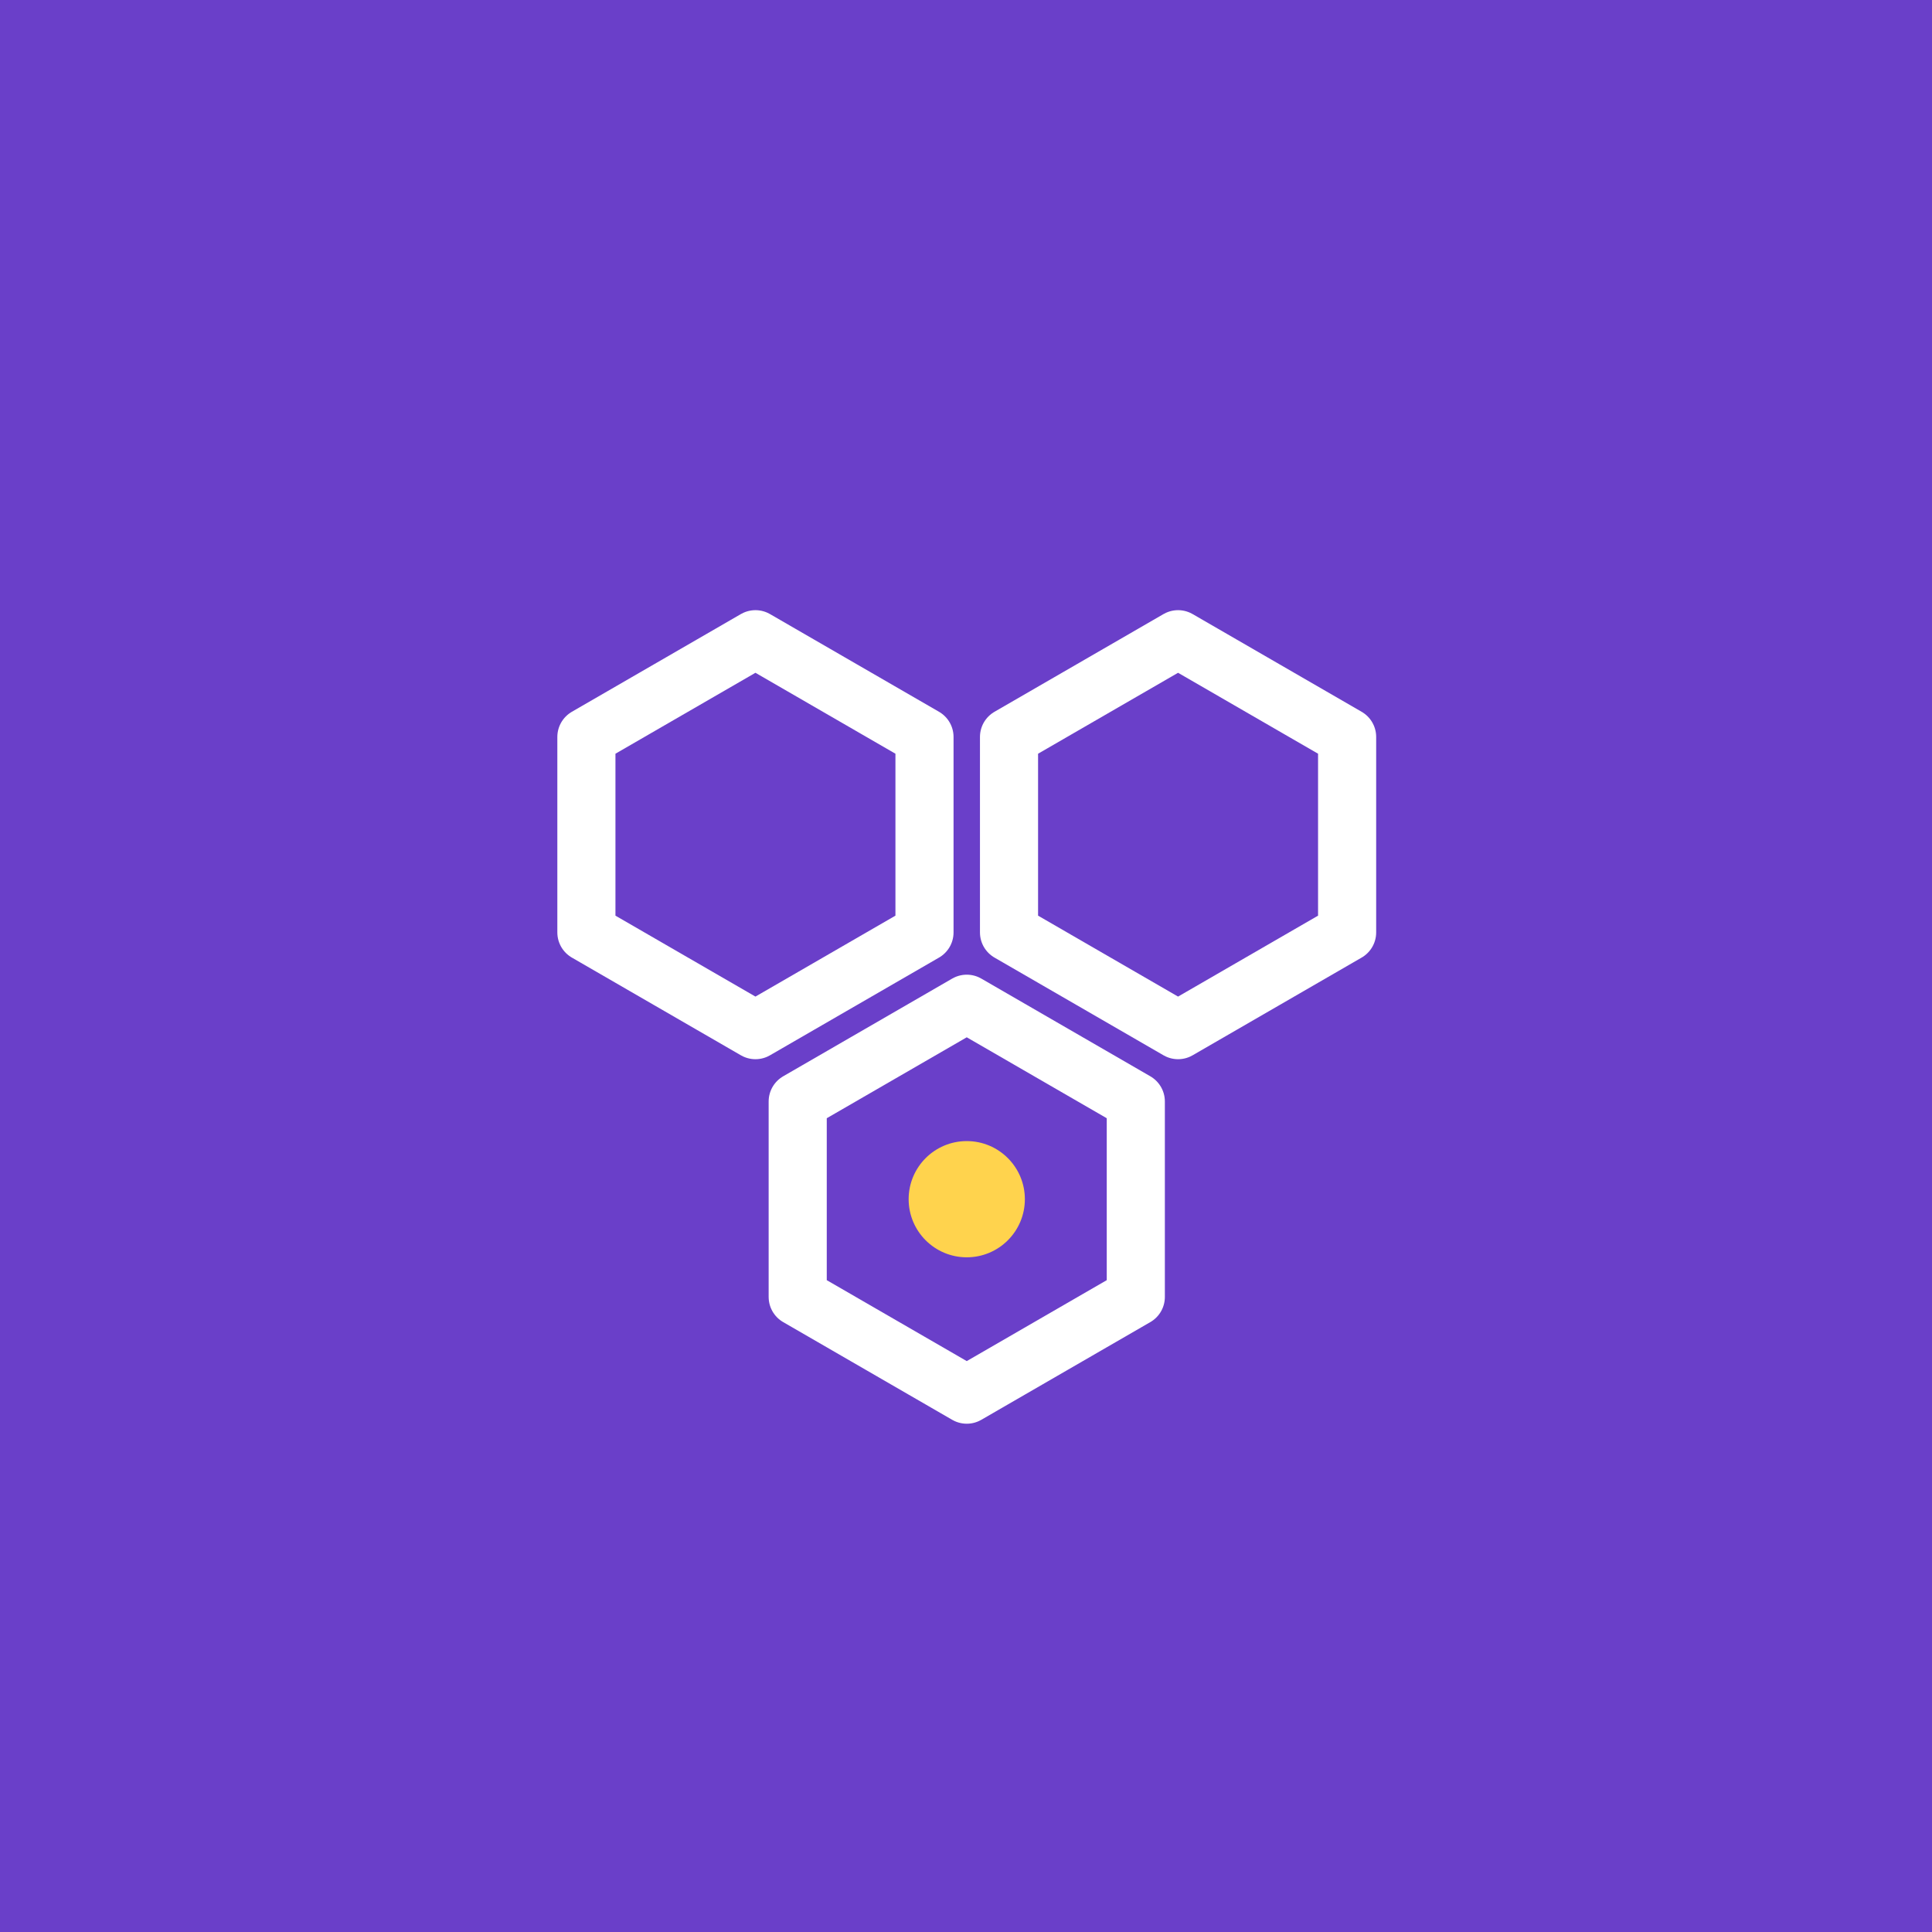
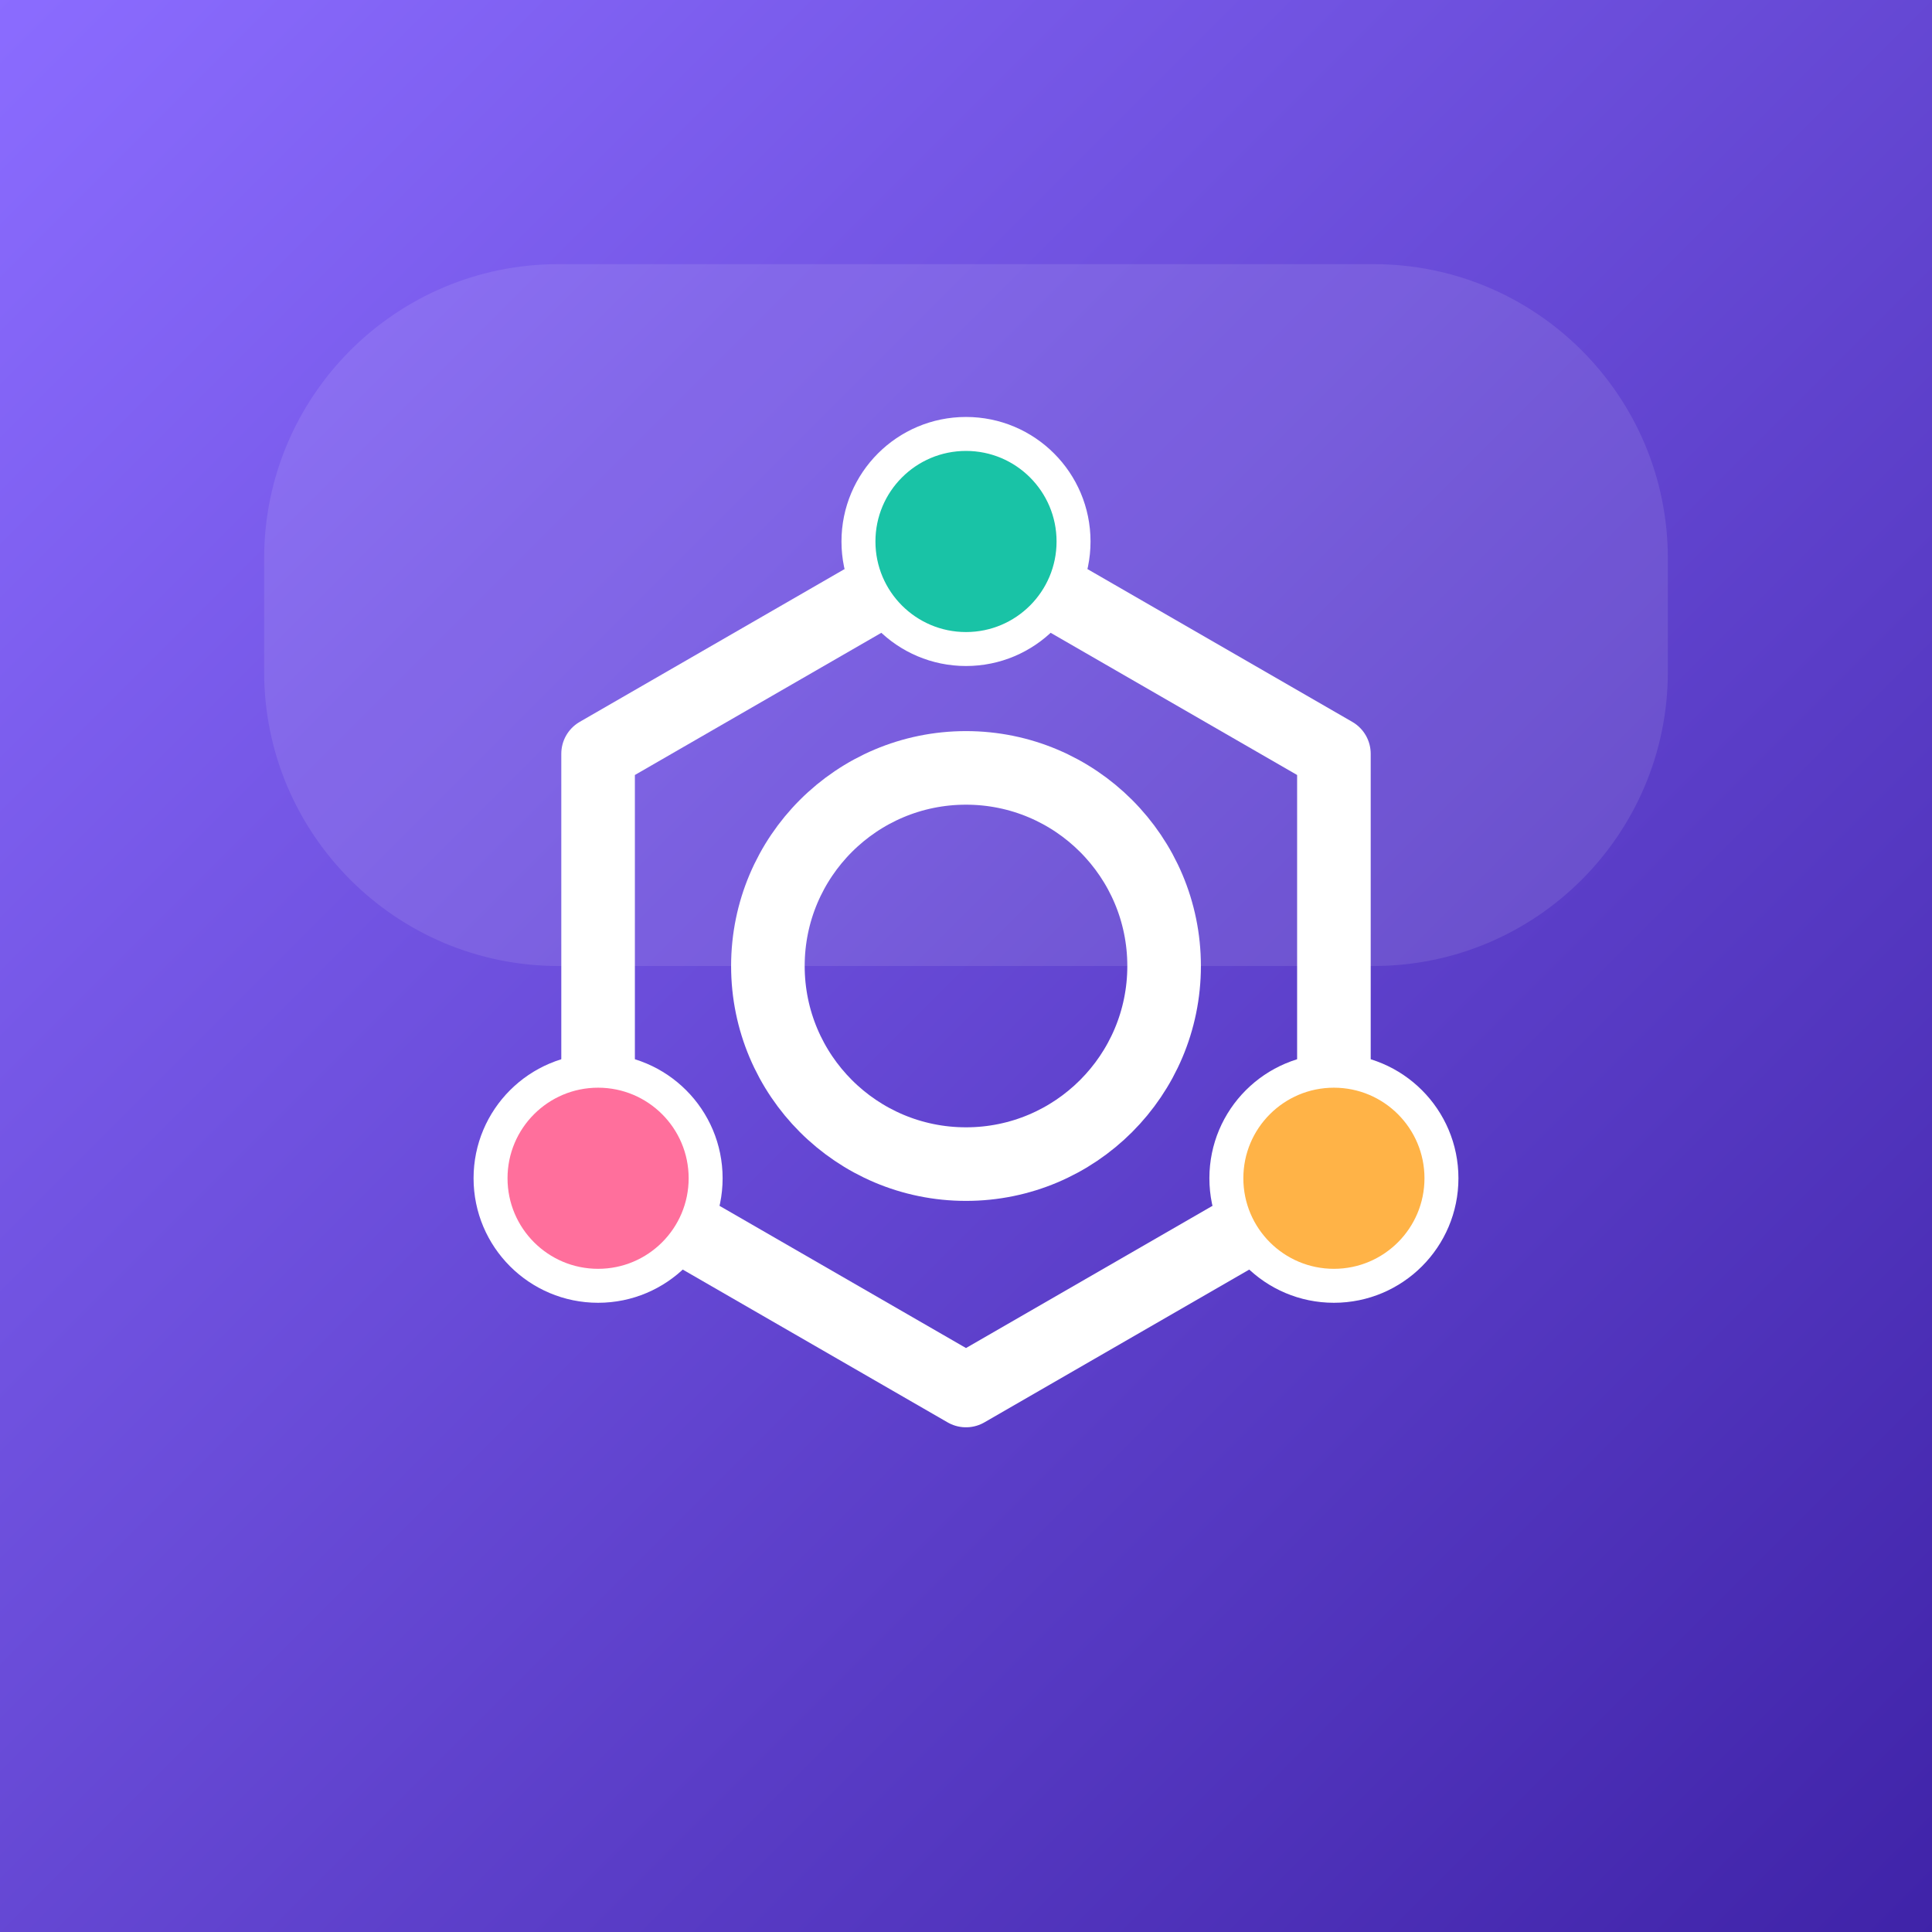
<svg xmlns="http://www.w3.org/2000/svg" viewBox="0 0 512 512">
-   <rect width="512" height="512" fill="#6a3fc9" />
-   <g transform="translate(77 77) scale(.7)">
-     <g fill="none" stroke="#fff" stroke-width="22" stroke-linejoin="round">
-       <path d="M176 132l64 37v74l-64 37-64-37v-74z" />
-       <path d="M336 132l64 37v74l-64 37-64-37v-74z" />
-       <path d="M256 270l64 37v74l-64 37-64-37v-74z" />
+   <defs>
+     <linearGradient id="a" x1="0" y1="0" x2="1" y2="1">
+       <stop offset="0" stop-color="#8b6cff" />
+       <stop offset="1" stop-color="#3f23a8" />
+     </linearGradient>
+   </defs>
+   <rect width="512" height="512" fill="url(#a)" />
+   <g transform="translate(64 64) scale(.75)">
+     <rect x="8" y="8" width="496" height="248" rx="104" fill="#fff" opacity=".1" />
+     <g fill="none" stroke="#fff" stroke-width="26" stroke-linejoin="round">
+       <polygon points="256,106 386,181 386,331 256,406 126,331 126,181" />
+       <circle cx="256" cy="256" r="70" />
    </g>
-     <circle cx="256" cy="344" r="22" fill="#ffd34d" />
+     <circle cx="256" cy="106" r="38" fill="#19c3a6" stroke="#fff" stroke-width="12" />
+     <circle cx="386" cy="331" r="38" fill="#ffb347" stroke="#fff" stroke-width="12" />
+     <circle cx="126" cy="331" r="38" fill="#ff6f9c" stroke="#fff" stroke-width="12" />
  </g>
</svg>
